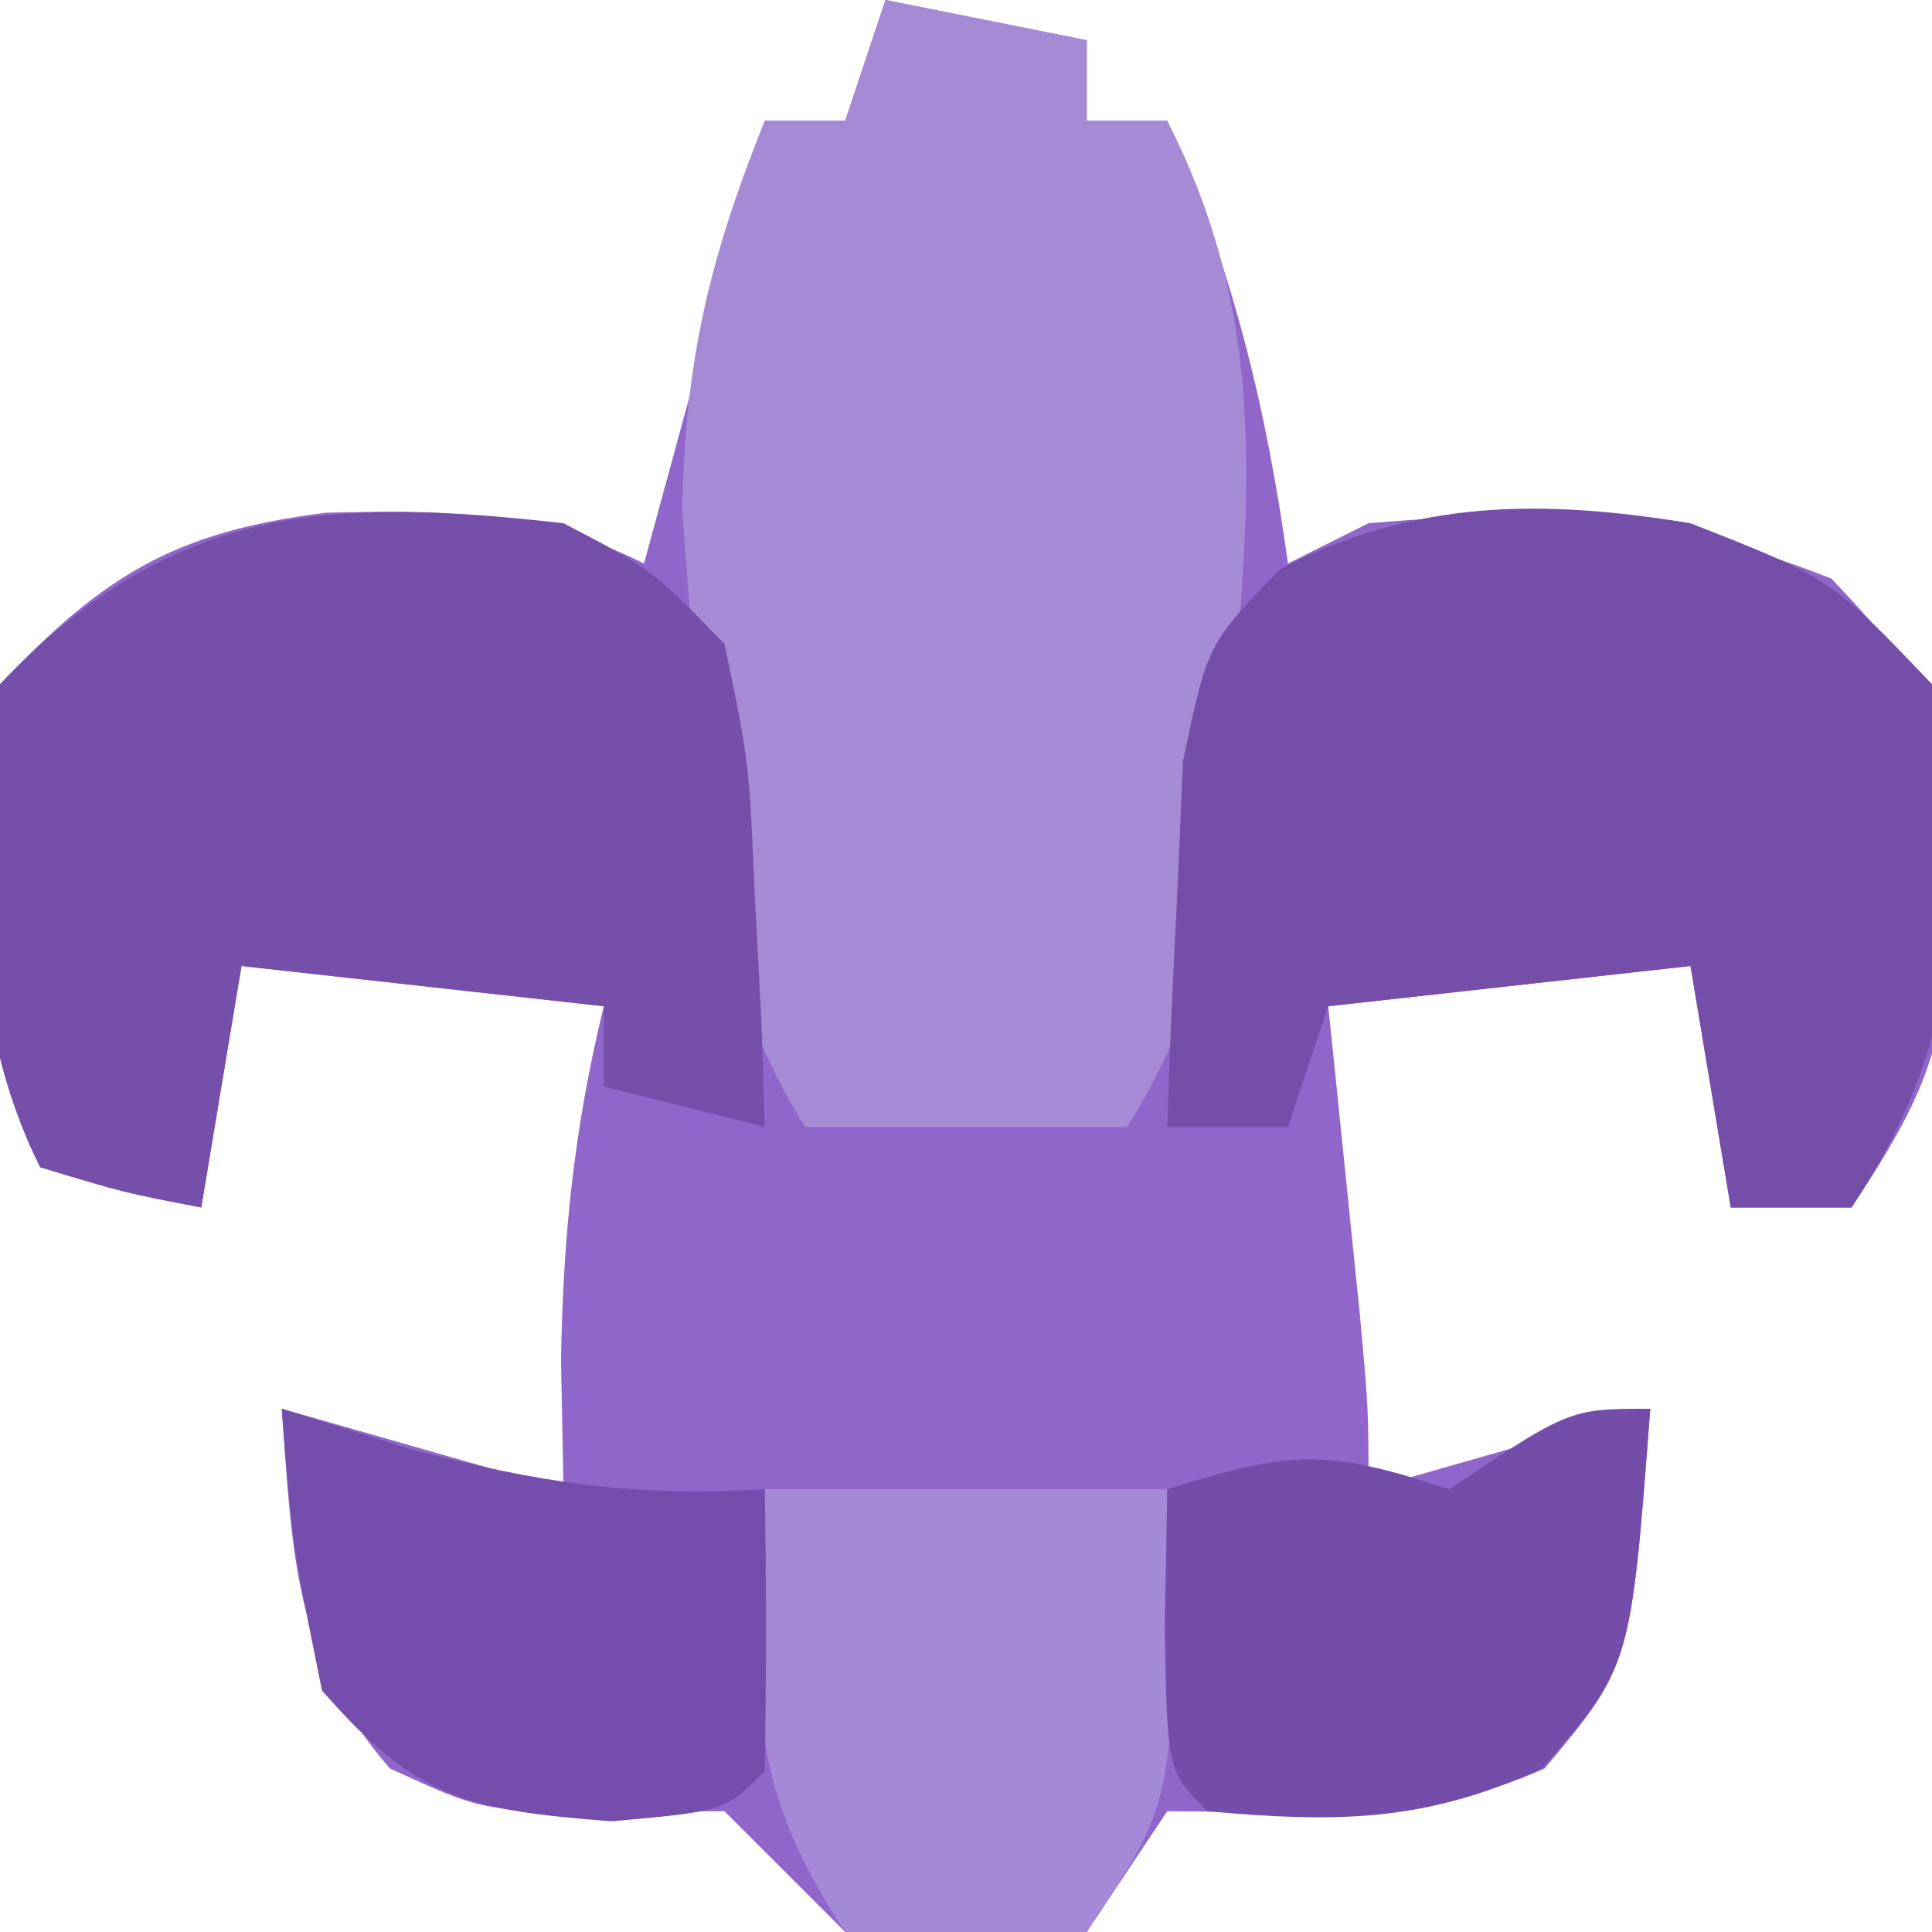
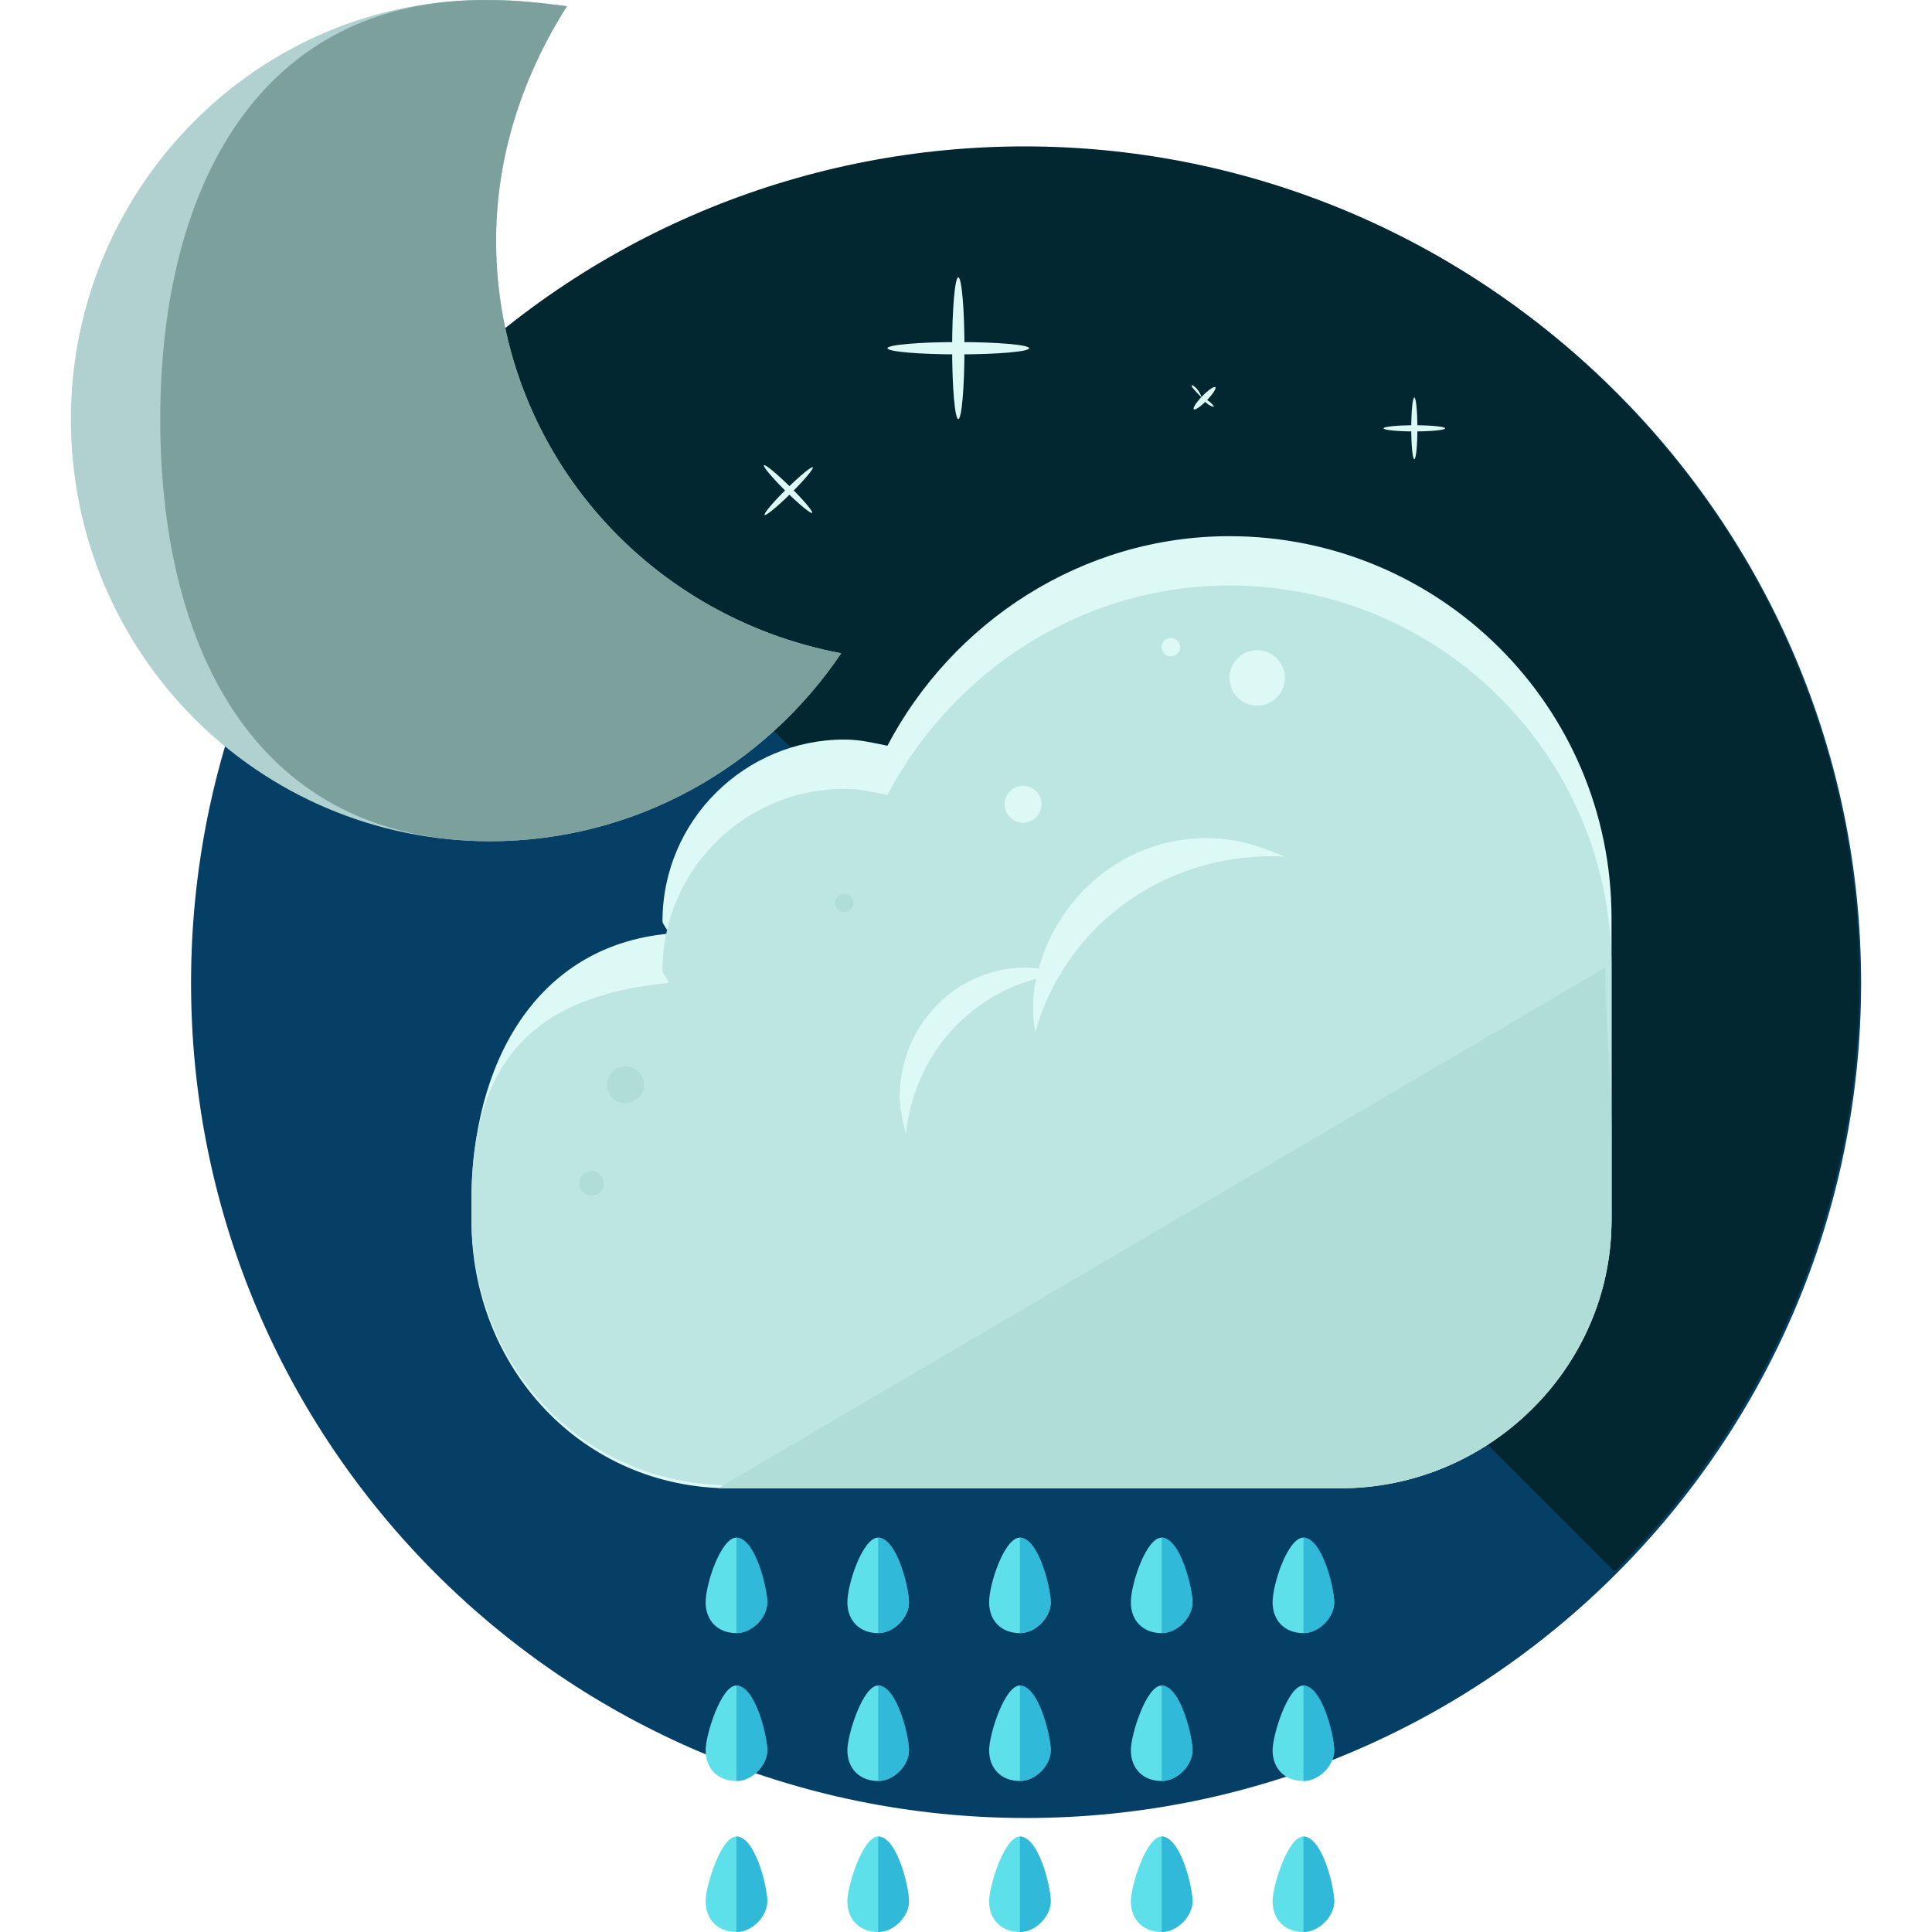
- <svg xmlns="http://www.w3.org/2000/svg" version="1.1" width="48" height="48">
-   <path d="M0 0 C2.475 0.495 2.475 0.495 5 1 C5 1.66 5 2.32 5 3 C5.66 3 6.32 3 7 3 C8.611 6.651 9.449 10.051 10 14 C10.66 13.67 11.32 13.34 12 13 C16.575 12.619 19.209 12.689 23.5 14.375 C26.346 17.363 26.407 18.1 26.5 22.062 C26.368 25.714 26.095 26.857 24 30 C23.01 30 22.02 30 21 30 C20.505 27.03 20.505 27.03 20 24 C17.03 24.33 14.06 24.66 11 25 C11.108 26.048 11.108 26.048 11.219 27.117 C11.312 28.027 11.404 28.937 11.5 29.875 C11.593 30.78 11.686 31.685 11.781 32.617 C12 35 12 35 12 37 C14.31 36.34 16.62 35.68 19 35 C18.518 41.382 18.518 41.382 16.375 43.938 C13.21 45.354 10.435 45 7 45 C6.34 45.99 5.68 46.98 5 48 C2.062 48.375 2.062 48.375 -1 48 C-2 47 -3 46 -4 45 C-4.969 45 -5.939 45 -6.938 45 C-10 45 -10 45 -12.312 43.938 C-14.727 41.165 -14.729 38.588 -15 35 C-12.69 35.66 -10.38 36.32 -8 37 C-8.021 35.948 -8.041 34.896 -8.062 33.812 C-8.011 30.673 -7.735 28.031 -7 25 C-9.97 24.67 -12.94 24.34 -16 24 C-16.33 25.98 -16.66 27.96 -17 30 C-18.938 29.625 -18.938 29.625 -21 29 C-22.869 25.263 -22.674 21.06 -22 17 C-19.404 14.274 -17.645 13.204 -13.891 12.738 C-11.003 12.67 -8.613 12.693 -6 14 C-5.01 10.37 -4.02 6.74 -3 3 C-2.34 3 -1.68 3 -1 3 C-0.67 2.01 -0.34 1.02 0 0 Z " fill="#9166CB" transform="translate(22,0)" />
-   <path d="M0 0 C1.65 0.33 3.3 0.66 5 1 C5 1.66 5 2.32 5 3 C5.66 3 6.32 3 7 3 C9.238 7.398 9.128 11.27 8.75 16.062 C8.71 16.77 8.67 17.477 8.629 18.205 C8.373 21.887 7.996 24.851 6 28 C3.36 28 0.72 28 -2 28 C-4.275 24.326 -4.461 20.885 -4.75 16.625 C-4.848 15.339 -4.946 14.052 -5.047 12.727 C-5 9.023 -4.374 6.414 -3 3 C-2.34 3 -1.68 3 -1 3 C-0.67 2.01 -0.34 1.02 0 0 Z " fill="#A78AD5" transform="translate(22,0)" />
-   <path d="M0 0 C3.5 1.375 3.5 1.375 6 4 C6.909 8.957 6.816 12.776 4 17 C3.01 17 2.02 17 1 17 C0.67 15.02 0.34 13.04 0 11 C-4.455 11.495 -4.455 11.495 -9 12 C-9.33 12.99 -9.66 13.98 -10 15 C-10.99 15 -11.98 15 -13 15 C-12.94 13.062 -12.851 11.124 -12.75 9.188 C-12.704 8.109 -12.657 7.03 -12.609 5.918 C-12 3 -12 3 -10.195 1.141 C-6.823 -0.611 -3.66 -0.596 0 0 Z " fill="#744EA9" transform="translate(42,13)" />
-   <path d="M0 0 C2.195 1.141 2.195 1.141 4 3 C4.609 5.918 4.609 5.918 4.75 9.188 C4.807 10.274 4.863 11.361 4.922 12.48 C4.948 13.312 4.973 14.143 5 15 C3.68 14.67 2.36 14.34 1 14 C1 13.34 1 12.68 1 12 C-1.97 11.67 -4.94 11.34 -8 11 C-8.33 12.98 -8.66 14.96 -9 17 C-10.938 16.625 -10.938 16.625 -13 16 C-14.869 12.263 -14.674 8.06 -14 4 C-9.743 -0.47 -5.824 -0.658 0 0 Z " fill="#764FAB" transform="translate(14,13)" />
-   <path d="M0 0 C3.3 0 6.6 0 10 0 C10.25 7.625 10.25 7.625 8 11 C5 11.375 5 11.375 2 11 C-0.679 6.981 -0.156 4.758 0 0 Z " fill="#A588D8" transform="translate(19,37)" />
-   <path d="M0 0 C-0.484 6.407 -0.484 6.407 -2.688 8.938 C-5.618 10.284 -7.811 10.284 -11 10 C-12 9 -12 9 -12.062 5.438 C-12.042 4.303 -12.021 3.169 -12 2 C-8.99 1.066 -8.133 0.956 -5 2 C-2 0 -2 0 0 0 Z " fill="#734DA9" transform="translate(41,35)" />
-   <path d="M0 0 C1.578 0.495 1.578 0.495 3.188 1 C6.389 1.84 8.741 2.198 12 2 C12.042 4.333 12.041 6.667 12 9 C11 10 11 10 8.188 10.25 C4.602 9.969 3.353 9.702 1 7 C0.25 3.312 0.25 3.312 0 0 Z " fill="#754EAD" transform="translate(7,35)" />
+ <svg xmlns="http://www.w3.org/2000/svg" height="800px" width="800px" version="1.1" id="Layer_1" viewBox="0 0 501.61 501.61" xml:space="preserve">
+   <circle style="fill:#063F66;" cx="266.405" cy="255.21" r="216.8" />
+   <path style="fill:#022730;" d="M112.805,101.61c84.8-84.8,221.6-84.8,306.4,0s84.8,221.6,0,306.4" />
+   <path style="fill:#5EE0EA;" d="M199.205,416.01c0,4-4,8-8,8c-4.8,0-8-3.2-8-8s4-16.8,8-16.8  C195.205,399.21,199.205,412.01,199.205,416.01z" />
+   <path style="fill:#30B9D8;" d="M191.205,399.21c4.8,0,8,12.8,8,16.8s-4,8-8,8" />
+   <path style="fill:#5EE0EA;" d="M236.005,416.01c0,4-4,8-8,8c-4.8,0-8-3.2-8-8s4-16.8,8-16.8  C232.005,399.21,236.005,412.01,236.005,416.01z" />
+   <path style="fill:#30B9D8;" d="M228.005,399.21c4.8,0,8,12.8,8,16.8s-4,8-8,8" />
+   <path style="fill:#5EE0EA;" d="M272.805,416.01c0,4-4,8-8,8c-4.8,0-8-3.2-8-8s4-16.8,8-16.8  C268.805,399.21,272.805,412.01,272.805,416.01z" />
+   <path style="fill:#30B9D8;" d="M264.805,399.21c4.8,0,8,12.8,8,16.8s-4,8-8,8" />
+   <path style="fill:#5EE0EA;" d="M309.605,416.01c0,4-4,8-8,8c-4.8,0-8-3.2-8-8s4-16.8,8-16.8  C305.605,399.21,309.605,412.01,309.605,416.01z" />
+   <path style="fill:#30B9D8;" d="M301.605,399.21c4.8,0,8,12.8,8,16.8s-4,8-8,8" />
+   <path style="fill:#5EE0EA;" d="M346.405,416.01c0,4-4,8-8,8c-4.8,0-8-3.2-8-8s4-16.8,8-16.8  C342.405,399.21,346.405,412.01,346.405,416.01z" />
+   <path style="fill:#30B9D8;" d="M338.405,399.21c4.8,0,8,12.8,8,16.8s-4,8-8,8" />
+   <path style="fill:#5EE0EA;" d="M199.205,454.41c0,4-4,8-8,8c-4.8,0-8-3.2-8-8c0-4,4-16.8,8-16.8S199.205,450.41,199.205,454.41z" />
+   <path style="fill:#30B9D8;" d="M191.205,437.61c4.8,0,8,12.8,8,16.8s-4,8-8,8" />
+   <path style="fill:#5EE0EA;" d="M236.005,454.41c0,4-4,8-8,8c-4.8,0-8-3.2-8-8c0-4,4-16.8,8-16.8S236.005,450.41,236.005,454.41z" />
+   <path style="fill:#30B9D8;" d="M228.005,437.61c4.8,0,8,12.8,8,16.8s-4,8-8,8" />
+   <path style="fill:#5EE0EA;" d="M272.805,454.41c0,4-4,8-8,8c-4.8,0-8-3.2-8-8c0-4,4-16.8,8-16.8S272.805,450.41,272.805,454.41z" />
+   <path style="fill:#30B9D8;" d="M264.805,437.61c4.8,0,8,12.8,8,16.8s-4,8-8,8" />
+   <path style="fill:#5EE0EA;" d="M309.605,454.41c0,4-4,8-8,8c-4.8,0-8-3.2-8-8c0-4,4-16.8,8-16.8S309.605,450.41,309.605,454.41z" />
+   <path style="fill:#30B9D8;" d="M301.605,437.61c4.8,0,8,12.8,8,16.8s-4,8-8,8" />
+   <path style="fill:#5EE0EA;" d="M346.405,454.41c0,4-4,8-8,8c-4.8,0-8-3.2-8-8c0-4,4-16.8,8-16.8S346.405,450.41,346.405,454.41z" />
+   <path style="fill:#30B9D8;" d="M338.405,437.61c4.8,0,8,12.8,8,16.8s-4,8-8,8" />
+   <path style="fill:#5EE0EA;" d="M199.205,493.61c0,4-4,8-8,8c-4.8,0-8-3.2-8-8c0-4,4-16.8,8-16.8  C195.205,476.81,199.205,489.61,199.205,493.61z" />
+   <path style="fill:#30B9D8;" d="M191.205,476.81c4.8,0,8,12.8,8,16.8s-4,8-8,8" />
+   <path style="fill:#5EE0EA;" d="M236.005,493.61c0,4-4,8-8,8c-4.8,0-8-3.2-8-8c0-4,4-16.8,8-16.8  C232.005,476.81,236.005,489.61,236.005,493.61z" />
+   <path style="fill:#30B9D8;" d="M228.005,476.81c4.8,0,8,12.8,8,16.8s-4,8-8,8" />
+   <path style="fill:#5EE0EA;" d="M272.805,493.61c0,4-4,8-8,8c-4.8,0-8-3.2-8-8c0-4,4-16.8,8-16.8  C268.805,476.81,272.805,489.61,272.805,493.61z" />
+   <path style="fill:#30B9D8;" d="M264.805,476.81c4.8,0,8,12.8,8,16.8s-4,8-8,8" />
+   <path style="fill:#5EE0EA;" d="M309.605,493.61c0,4-4,8-8,8c-4.8,0-8-3.2-8-8c0-4,4-16.8,8-16.8  C305.605,476.81,309.605,489.61,309.605,493.61z" />
+   <path style="fill:#30B9D8;" d="M301.605,476.81c4.8,0,8,12.8,8,16.8s-4,8-8,8" />
+   <path style="fill:#5EE0EA;" d="M346.405,493.61c0,4-4,8-8,8c-4.8,0-8-3.2-8-8c0-4,4-16.8,8-16.8  C342.405,476.81,346.405,489.61,346.405,493.61z" />
+   <path style="fill:#30B9D8;" d="M338.405,476.81c4.8,0,8,12.8,8,16.8s-4,8-8,8" />
+   <path style="fill:#DCF9F6;" d="M418.405,238.41c0-55.2-44.8-99.2-99.2-99.2c-38.4,0-72,22.4-88.8,54.4c-4-0.8-7.2-1.6-11.2-1.6  c-25.6,0-47.2,20.8-47.2,47.2c0,0.8,1.6,2.4,1.6,3.2c-34.4,3.2-51.2,33.6-51.2,69.6v4.8c0,38.4,28.8,69.6,67.2,69.6h158.4  c38.4,0,70.4-31.2,70.4-69.6v-22.4C418.405,276.81,418.405,256.81,418.405,238.41z" />
+   <path style="fill:#BDE5E1;" d="M418.405,251.21c0-55.2-44.8-99.2-99.2-99.2c-38.4,0-72,22.4-88.8,54.4c-4-0.8-7.2-1.6-11.2-1.6  c-25.6,0-47.2,20.8-47.2,47.2c0,0.8,1.6,2.4,1.6,3.2c-34.4,3.2-51.2,20-51.2,56v4.8c0,38.4,28.8,69.6,67.2,69.6h158.4  c38.4,0,70.4-31.2,70.4-69.6v-22.4C418.405,276.81,418.405,270.41,418.405,251.21z" />
+   <path style="fill:#B1DDD9;" d="M186.405,386.41h161.6c38.4,0,70.4-31.2,70.4-69.6v-22.4c0-17.6-1.6-24.8-1.6-43.2" />
+   <g>
+     <path style="fill:#DCF9F6;" d="M276.005,252.81c-3.2-0.8-6.4-1.6-9.6-1.6c-18.4,0-32.8,15.2-32.8,33.6c0,3.2,0.8,6.4,1.6,9.6   C237.605,272.01,254.405,255.21,276.005,252.81z" />
+     <path style="fill:#DCF9F6;" d="M333.605,222.41c-4-1.6-8-3.2-12-4c-24.8-4.8-48,12-52.8,36.8c-0.8,4-0.8,8.8,0,12.8   C276.805,239.21,304.005,220.81,333.605,222.41z" />
+   </g>
+   <g>
+     <circle style="fill:#B1DDD9;" cx="153.605" cy="307.21" r="3.2" />
+     <circle style="fill:#B1DDD9;" cx="162.405" cy="281.61" r="4.8" />
+     <circle style="fill:#B1DDD9;" cx="219.205" cy="234.41" r="2.4" />
+   </g>
+   <g>
+     <circle style="fill:#DCF9F6;" cx="265.605" cy="208.81" r="4.8" />
+     <circle style="fill:#DCF9F6;" cx="304.005" cy="168.01" r="2.4" />
+     <circle style="fill:#DCF9F6;" cx="326.405" cy="176.01" r="7.2" />
+   </g>
+   <path style="fill:#B0D1CF;" d="M128.805,62.41c0-22.4,7.2-43.2,18.4-60.8c-6.4-0.8-12.8-1.6-20-1.6c-60-0.8-108.8,48.8-108.8,108.8  c0,60.8,48.8,109.6,108.8,109.6c37.6,0,71.2-19.2,91.2-48.8C167.205,160.01,128.805,116.01,128.805,62.41z" />
+   <path style="fill:#7CA09C;" d="M128.805,62.41c0-22.4,7.2-43.2,18.4-60.8c-6.4-0.8-12.8-1.6-20-1.6c-60-0.8-85.6,48.8-85.6,108.8  c0,60.8,25.6,109.6,85.6,109.6c37.6,0,71.2-19.2,91.2-48.8C167.205,160.01,128.805,116.01,128.805,62.41z" />
+   <g>
+     <ellipse style="fill:#DCF9F6;" cx="248.805" cy="90.41" rx="1.6" ry="18.4" />
+     <ellipse style="fill:#DCF9F6;" cx="248.805" cy="90.41" rx="18.4" ry="1.6" />
+     <ellipse style="fill:#DCF9F6;" cx="367.205" cy="111.21" rx="0.8" ry="8" />
+     <ellipse style="fill:#DCF9F6;" cx="367.205" cy="111.21" rx="8" ry="0.8" />
+     <ellipse transform="matrix(-0.7113 -0.7029 0.7029 -0.7113 260.8717 361.1043)" style="fill:#DCF9F6;" cx="204.596" cy="126.977" rx="8.8" ry="0.8" />
+     <ellipse transform="matrix(0.7113 -0.7029 0.7029 0.7113 -30.512 180.7465)" style="fill:#DCF9F6;" cx="204.77" cy="127.516" rx="8.8" ry="0.8" />
+     <ellipse transform="matrix(0.6987 -0.7154 0.7154 0.6987 20.2611 254.8915)" style="fill:#DCF9F6;" cx="312.746" cy="103.391" rx="4" ry="0.8" />
+     <path style="fill:#DCF9F6;" d="M312.005,103.21c-1.6-1.6-3.2-3.2-2.4-3.2C309.605,100.01,311.205,100.81,312.005,103.21   c2.4,0.8,3.2,2.4,3.2,2.4S313.605,105.61,312.005,103.21z" />
+   </g>
</svg>
